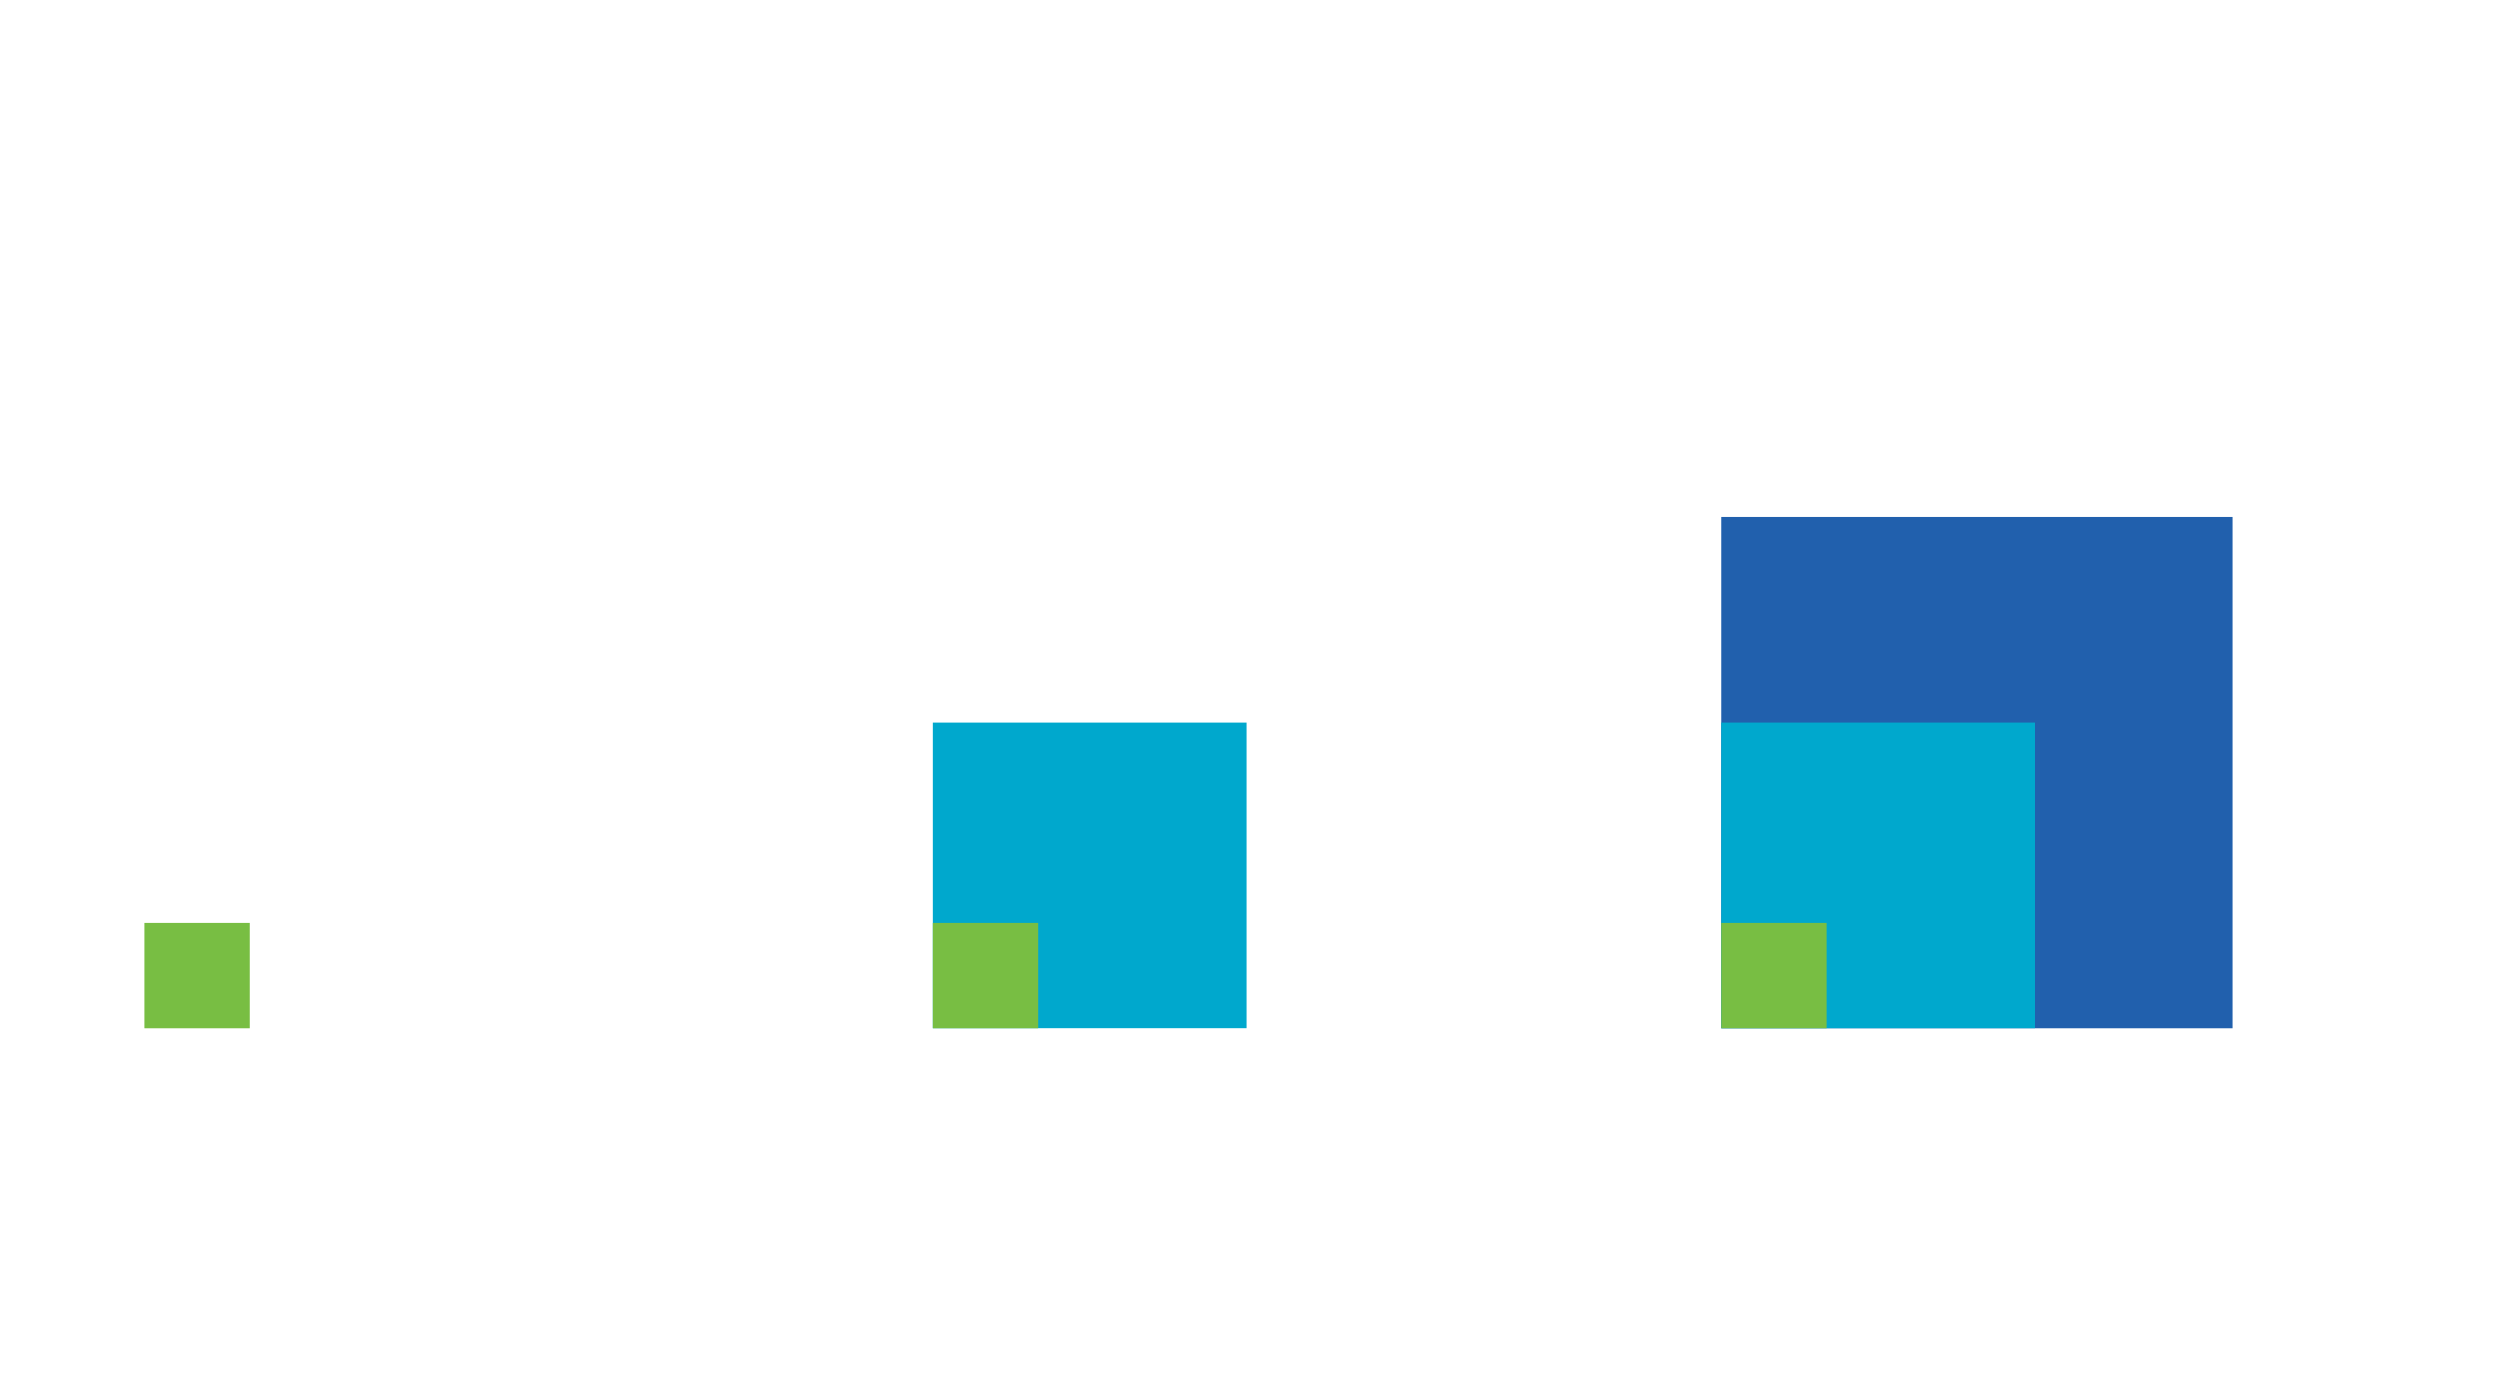
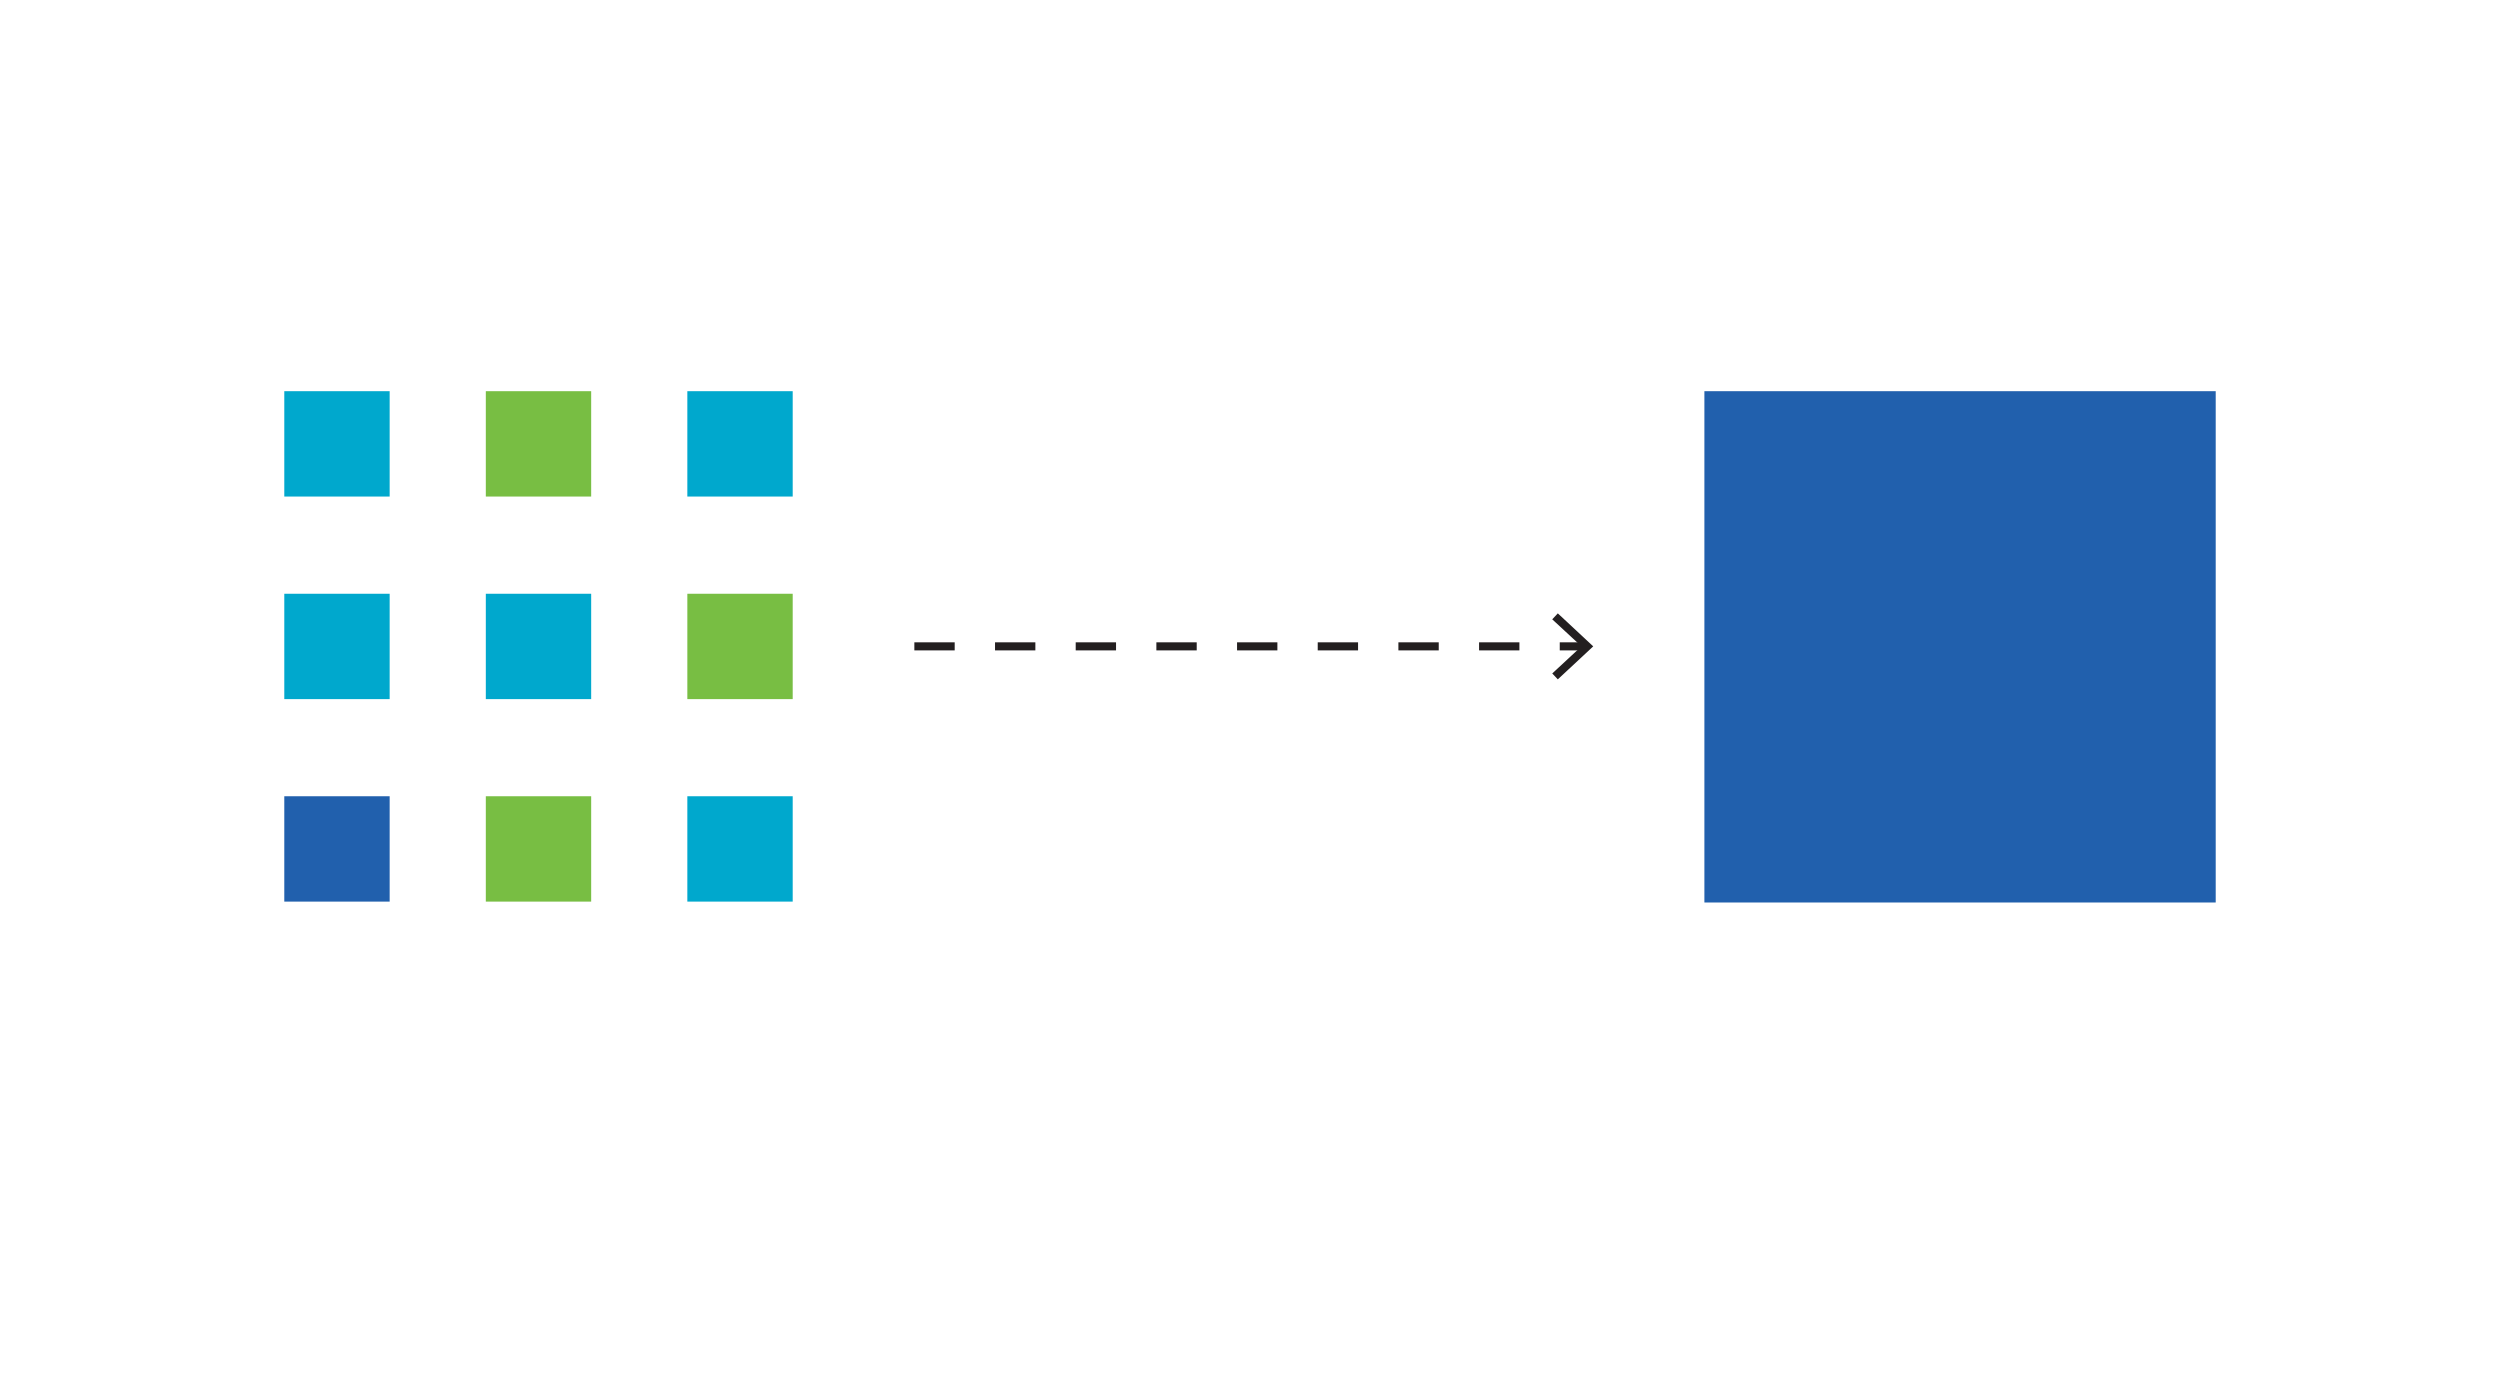
- <svg xmlns="http://www.w3.org/2000/svg" id="Scale_copy" data-name="Scale copy" viewBox="0 0 309.89 173.43">
+ <svg xmlns="http://www.w3.org/2000/svg" id="Platform" viewBox="0 0 309.89 173.43">
  <defs>
    <style>
      .cls-1 {
        fill: #00a8cd;
      }

      .cls-2 {
        fill: #2160ad;
      }

      .cls-3 {
+         fill: #231f20;
+       }
+ 
+       .cls-4 {
        fill: #78be43;
+       }
+ 
+       .cls-5 {
+         fill: none;
+         stroke: #231f20;
+         stroke-dasharray: 5 5;
+         stroke-miterlimit: 10;
      }
    </style>
  </defs>
-   <rect class="cls-2" x="213.36" y="64.08" width="63.38" height="63.38" />
-   <rect class="cls-1" x="115.63" y="89.57" width="38.89" height="37.88" />
-   <rect class="cls-3" x="115.63" y="114.4" width="13.06" height="13.06" />
-   <rect class="cls-1" x="213.36" y="89.57" width="38.89" height="37.88" />
-   <rect class="cls-3" x="213.36" y="114.4" width="13.06" height="13.06" />
-   <rect class="cls-3" x="17.9" y="114.4" width="13.06" height="13.06" />
+   <rect class="cls-2" x="211.27" y="48.49" width="63.38" height="63.38" />
+   <g>
+     <rect class="cls-1" x="35.24" y="48.49" width="13.06" height="13.06" />
+     <rect class="cls-1" x="35.24" y="73.6" width="13.06" height="13.06" />
+     <rect class="cls-2" x="35.24" y="98.7" width="13.06" height="13.06" />
+     <rect class="cls-4" x="60.22" y="48.49" width="13.06" height="13.06" />
+     <rect class="cls-1" x="60.22" y="73.6" width="13.06" height="13.06" />
+     <rect class="cls-4" x="60.22" y="98.7" width="13.06" height="13.06" />
+     <rect class="cls-1" x="85.2" y="48.49" width="13.06" height="13.06" />
+     <rect class="cls-4" x="85.2" y="73.6" width="13.06" height="13.06" />
+     <rect class="cls-1" x="85.2" y="98.7" width="13.06" height="13.06" />
+   </g>
+   <g>
+     <line class="cls-5" x1="113.34" y1="80.12" x2="196.41" y2="80.12" />
+     <polygon class="cls-3" points="193.1 84.21 192.41 83.48 196.03 80.12 192.41 76.77 193.1 76.03 197.49 80.12 193.1 84.21" />
+   </g>
</svg>
